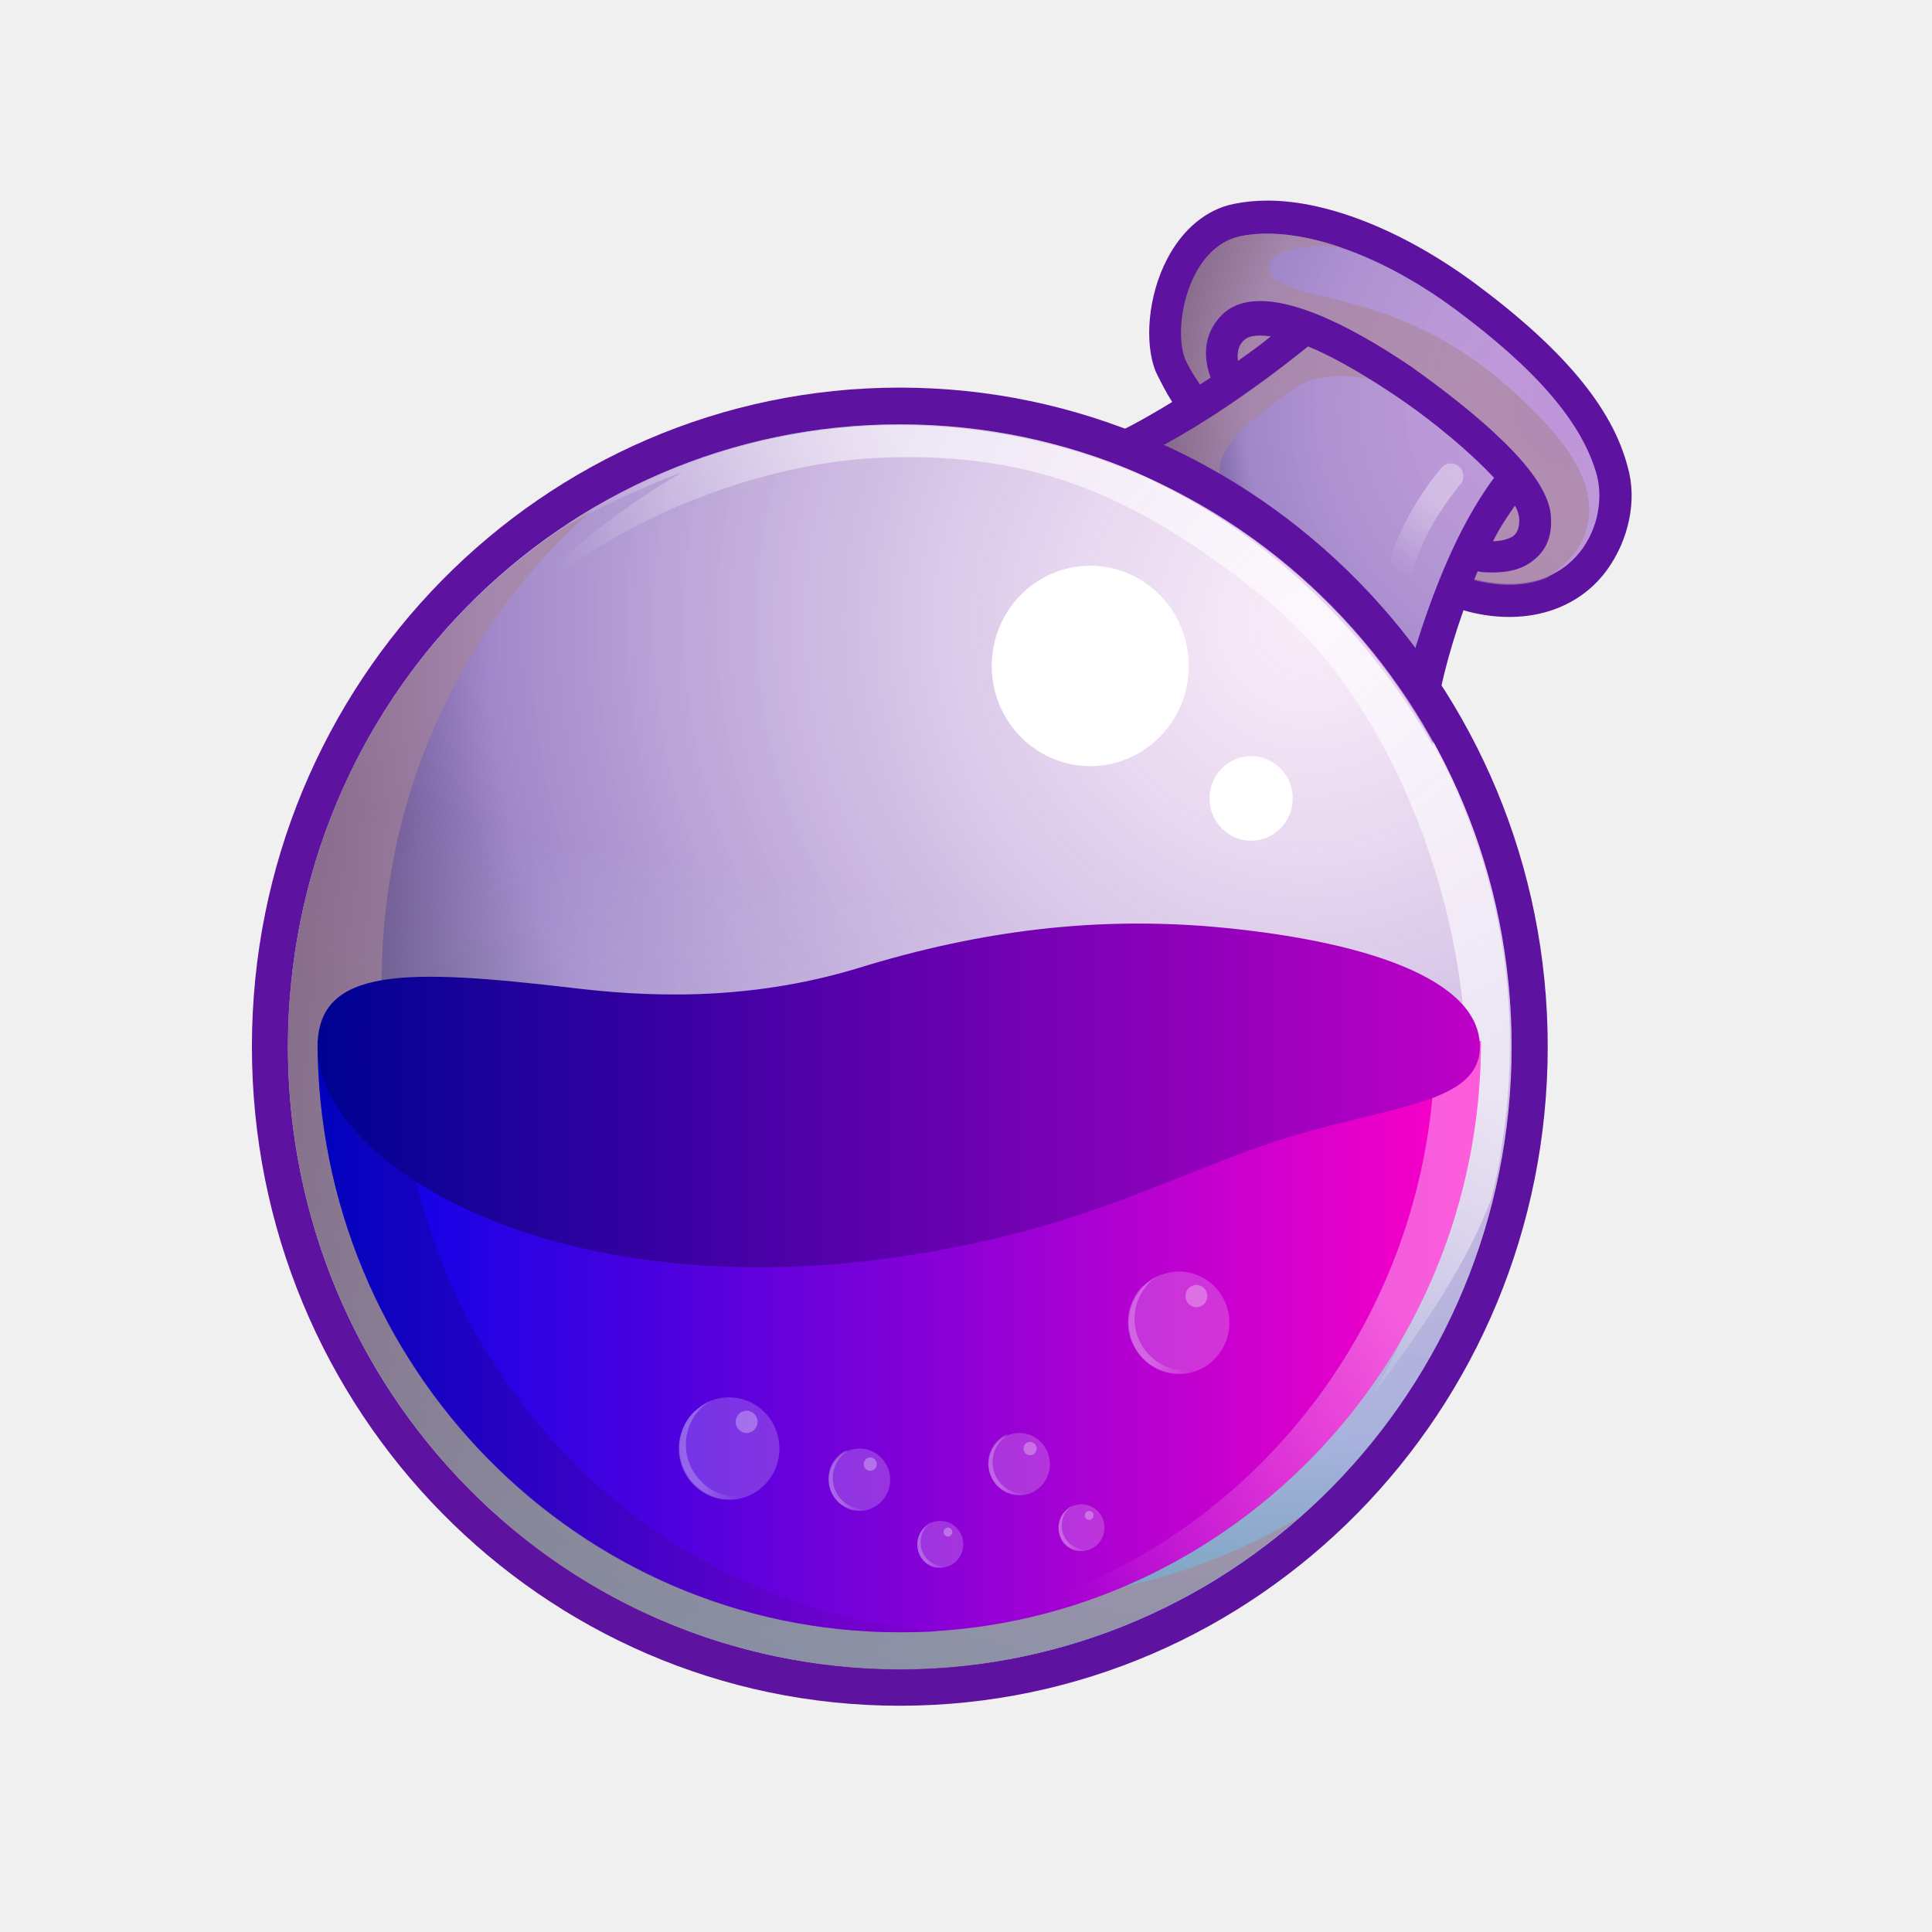
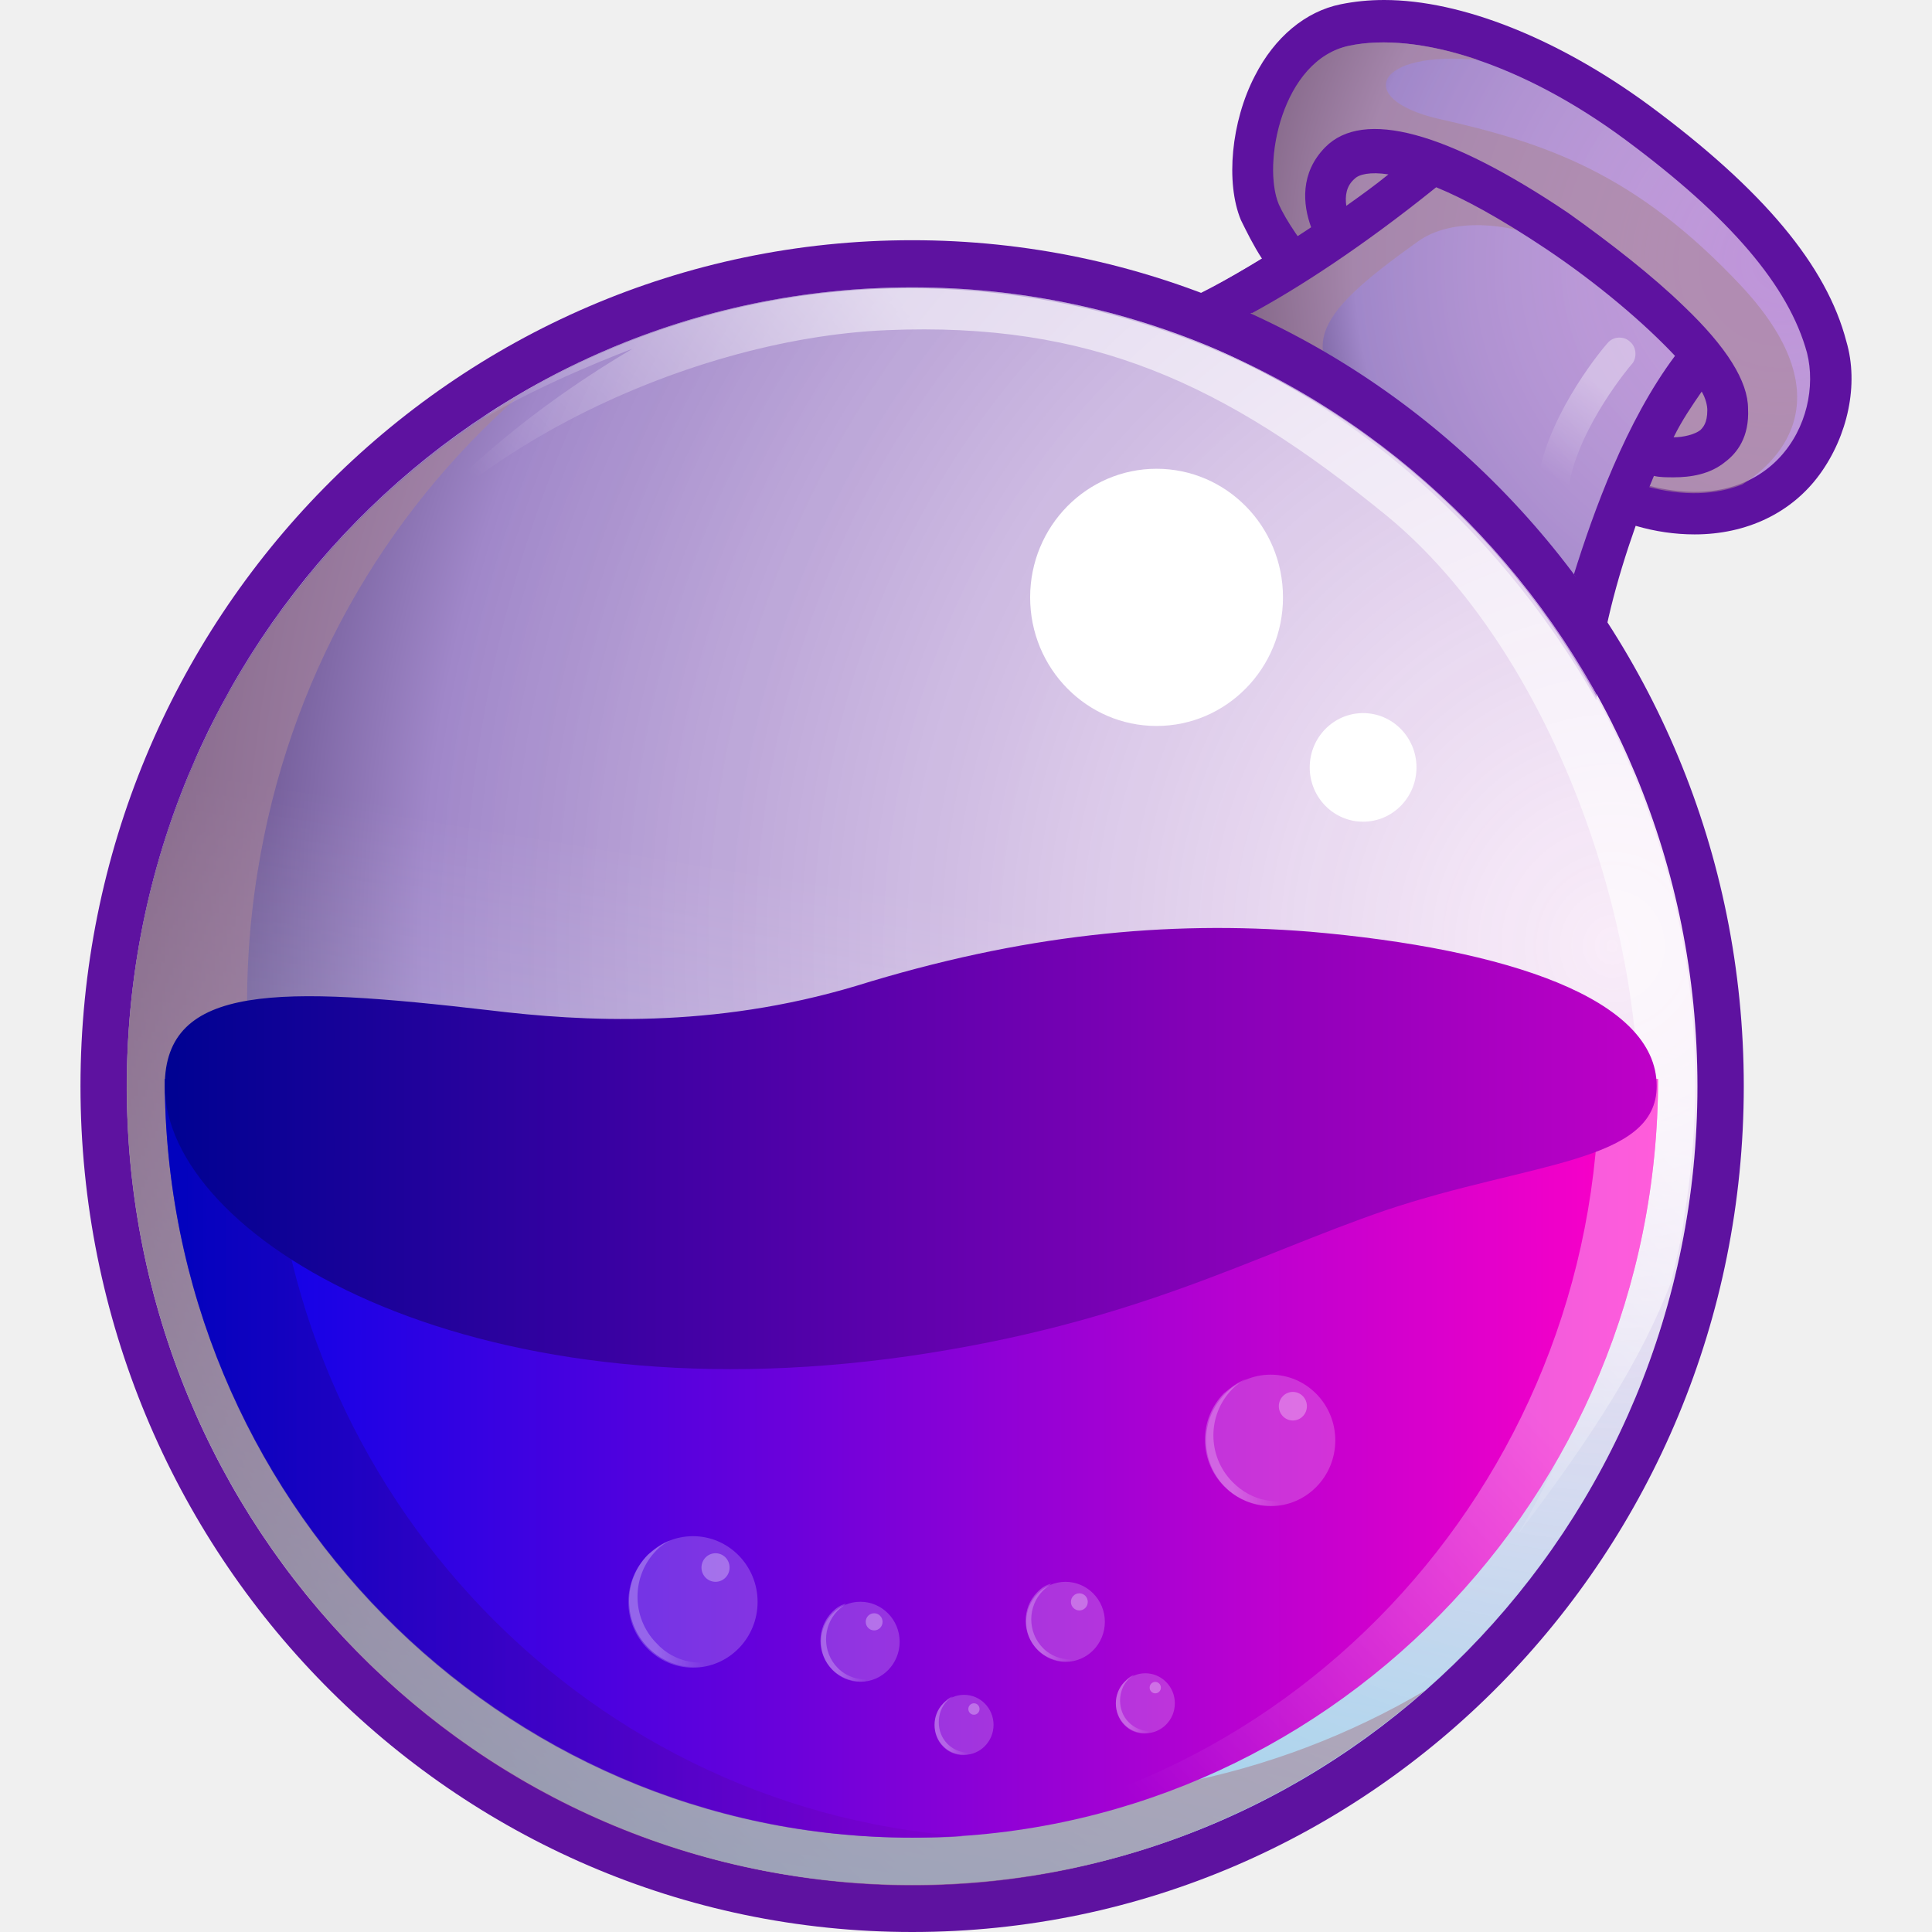
- <svg xmlns="http://www.w3.org/2000/svg" width="800" height="800" fill="none" viewBox="0 0 800 800">
-   <g clip-path="url(#clip0)">
-     <path fill="#5E12A0" d="M673.964 193.237C667.62 168.805 647.227 144.373 610.519 117.174C581.062 95.508 549.792 83.061 524.867 83.061C519.882 83.061 515.35 83.522 510.819 84.445C499.489 86.749 489.519 95.047 483.174 107.494C475.47 122.245 473.658 142.068 478.643 154.053C480.455 157.741 482.721 162.351 485.44 166.5C461.422 181.251 447.826 185.4 446.013 185.861C508.553 207.067 560.669 251.321 593.298 308.944L593.751 303.413C595.111 288.2 599.642 270.683 605.987 252.704C612.332 254.548 618.676 255.47 625.021 255.47C641.788 255.47 656.29 248.555 665.354 236.109C674.418 223.662 678.043 207.067 673.964 193.237Z" />
-     <path fill="url(#paint0_radial)" d="M608.706 239.342C649.945 250.867 666.713 218.598 661.275 196.932C655.383 175.265 636.35 153.138 602.814 128.245C569.279 103.352 535.29 93.21 513.537 97.82C491.784 102.43 485.44 136.081 490.878 148.989C493.144 154.06 498.129 161.436 504.927 169.733C496.316 175.726 488.159 180.336 481.361 184.485C523.054 203.385 559.309 232.888 586.5 269.767C589.672 257.321 594.204 246.257 598.282 236.576C601.455 237.037 605.08 237.959 608.706 239.342Z" />
-     <path fill="url(#paint1_radial)" d="M372.594 691.101C512.504 691.101 625.924 575.729 625.924 433.41C625.924 291.091 512.504 175.719 372.594 175.719C232.685 175.719 119.265 291.091 119.265 433.41C119.265 575.729 232.685 691.101 372.594 691.101Z" />
-     <path fill="#A98698" d="M640.427 175.721C605.985 138.842 576.982 129.161 542.087 121.325C514.896 114.871 522.146 99.197 555.229 102.424C539.367 96.892 524.412 95.509 513.536 97.814C491.783 102.424 485.439 136.076 490.877 148.984C493.143 154.055 498.128 161.43 504.925 169.728C492.69 178.026 482.266 184.019 473.656 188.629C477.735 190.472 482.72 192.777 488.611 196.004C504.019 204.302 520.787 218.132 520.787 218.132C495.409 196.004 500.847 185.863 535.742 160.969C546.618 153.133 566.558 154.055 585.139 163.735C603.719 173.416 625.472 197.848 625.472 197.848L604.626 238.415C605.985 238.876 607.345 239.337 608.704 239.798C621.847 243.486 632.27 242.564 640.427 239.337C649.944 233.344 674.869 213.061 640.427 175.721Z" opacity=".6" />
-     <path fill="#5E12A0" d="M541.631 143.45C550.695 147.138 562.478 153.592 576.979 163.273C594.2 174.797 609.155 187.705 618.672 197.847C602.811 219.052 592.388 248.094 586.043 268.377C589.215 272.987 592.841 277.597 596.013 282.207C599.185 270.682 604.624 253.626 611.875 236.569C613.687 237.03 615.953 237.03 618.219 237.03C623.657 237.03 630.002 236.108 634.987 231.96C638.612 229.194 642.691 224.123 642.238 214.903C642.238 206.144 635.44 195.081 621.391 181.712C611.421 172.031 597.826 161.429 584.23 151.748C545.257 125.472 518.066 118.096 505.83 130.543C497.672 138.84 498.579 148.982 501.298 156.358C486.796 166.039 474.56 172.953 466.403 177.563C471.841 179.407 476.826 181.712 482.264 184.017C496.766 176.18 517.613 162.812 541.631 143.45ZM627.283 209.371C628.642 211.676 629.095 213.981 629.095 215.364C629.095 219.513 627.736 220.896 626.83 221.818C625.017 223.201 621.391 224.123 618.219 224.123C620.938 218.591 624.11 213.981 627.283 209.371ZM515.347 140.684C516.706 139.301 520.332 138.379 526.223 139.301C521.691 142.989 517.159 146.216 512.628 149.443C512.174 146.216 512.627 142.989 515.347 140.684Z" />
-     <path fill="#5E12A0" d="M372.596 160.503C224.405 160.503 104.311 282.664 104.311 433.406C104.311 584.149 224.405 706.31 372.596 706.31C520.786 706.31 640.88 584.149 640.88 433.406C640.88 282.664 520.333 160.503 372.596 160.503ZM372.596 691.098C232.562 691.098 119.266 575.851 119.266 433.406C119.266 290.962 232.562 175.715 372.596 175.715C512.629 175.715 625.925 290.962 625.925 433.406C625.925 575.851 512.176 691.098 372.596 691.098Z" />
-     <path fill="url(#paint2_linear)" d="M372.594 691.101C512.504 691.101 625.924 575.729 625.924 433.41C625.924 291.091 512.504 175.719 372.594 175.719C232.685 175.719 119.265 291.091 119.265 433.41C119.265 575.729 232.685 691.101 372.594 691.101Z" opacity=".6" />
-     <path fill="#A98698" d="M370.783 659.75C232.562 637.161 138.754 504.858 161.413 364.258C171.383 302.025 202.199 249.011 245.705 210.75C182.259 248.089 135.128 313.088 122.439 392.378C100.233 532.978 194.042 665.281 331.809 687.87C408.851 700.777 483.173 676.345 538.008 628.403C489.517 656.984 430.603 669.43 370.783 659.75Z" opacity=".6" />
-     <path fill="url(#paint3_linear)" d="M412.93 179.411C349.031 168.808 286.945 183.56 236.189 216.29C235.282 217.212 234.376 218.133 234.376 218.133C253.863 206.148 282.413 195.545 282.413 195.545C208.998 238.878 186.339 288.203 186.339 288.203C214.889 231.963 298.728 192.318 364.439 189.552C430.151 186.786 473.203 206.609 525.772 249.481C578.342 292.813 610.064 381.322 606.892 451.392C604.173 521.462 567.918 578.163 567.918 578.163C592.844 545.433 607.799 521.462 617.315 497.03C619.128 489.654 620.941 482.278 621.847 474.441C644.506 334.302 551.151 201.999 412.93 179.411Z" opacity=".6" />
-     <path fill="url(#paint4_linear)" d="M613.235 431.104C613.235 566.173 505.377 675.887 372.595 675.887C239.812 675.887 131.501 566.173 131.501 431.104H613.235Z" />
-     <g opacity=".6">
-       <path fill="url(#paint5_linear)" d="M594.201 431.104C594.201 562.946 491.781 670.817 363.077 675.887C366.25 675.887 369.422 675.887 372.594 675.887C505.377 675.887 613.234 566.173 613.234 431.104H594.201Z" opacity=".6" />
-     </g>
-     <g opacity=".7">
-       <path fill="url(#paint6_linear)" d="M165.49 431.104H131.501C131.501 566.173 239.359 675.887 372.142 675.887C378.033 675.887 383.471 675.887 388.909 675.426C264.284 666.207 165.49 560.18 165.49 431.104Z" opacity=".7" />
-     </g>
-     <path fill="url(#paint7_linear)" d="M612.781 433.407C612.781 405.287 564.744 389.153 500.845 383.621C454.621 379.933 407.943 384.543 354.467 401.138C308.243 414.968 266.55 412.663 236.187 408.975C168.662 401.138 131.501 400.216 131.501 433.407C131.501 481.35 227.576 541.278 371.688 520.533C444.651 509.931 482.265 488.264 525.317 473.513C571.995 457.839 612.781 458.3 612.781 433.407Z" />
-     <path fill="#fff" d="M451.448 317.236C473.974 317.236 492.234 298.661 492.234 275.747C492.234 252.833 473.974 234.258 451.448 234.258C428.922 234.258 410.661 252.833 410.661 275.747C410.661 298.661 428.922 317.236 451.448 317.236Z" />
-     <path fill="#fff" d="M518.067 348.13C527.578 348.13 535.288 340.287 535.288 330.612C535.288 320.938 527.578 313.095 518.067 313.095C508.556 313.095 500.846 320.938 500.846 330.612C500.846 340.287 508.556 348.13 518.067 348.13Z" />
-     <g opacity=".6">
-       <path fill="url(#paint8_linear)" d="M579.703 242.563C579.25 242.563 578.796 242.563 578.796 242.563C576.077 242.102 574.265 239.336 574.718 236.109C578.796 214.904 596.017 194.62 596.924 193.698C598.736 191.393 602.362 191.393 604.175 193.237C606.441 195.081 606.44 198.769 604.628 200.613C604.175 201.074 588.313 219.975 584.688 238.414C584.235 241.18 581.969 242.563 579.703 242.563Z" opacity=".6" />
-     </g>
-     <path fill="#fff" d="M355.905 625.64C362.913 625.64 368.594 619.861 368.594 612.732C368.594 605.604 362.913 599.825 355.905 599.825C348.897 599.825 343.216 605.604 343.216 612.732C343.216 619.861 348.897 625.64 355.905 625.64Z" opacity=".2" />
-     <g opacity=".4">
-       <path fill="url(#paint9_linear)" d="M348.577 621.135C343.592 616.065 343.592 607.767 348.577 602.696C349.484 601.774 350.39 601.313 351.296 600.391C349.484 600.852 348.124 601.774 346.765 603.157C341.78 608.228 341.78 616.526 346.765 621.596C350.843 625.745 357.188 626.667 362.173 623.901C357.641 625.745 352.203 624.823 348.577 621.135Z" opacity=".6" />
-     </g>
-     <path fill="#fff" d="M360.361 609.042C361.863 609.042 363.08 607.804 363.08 606.276C363.08 604.749 361.863 603.51 360.361 603.51C358.859 603.51 357.642 604.749 357.642 606.276C357.642 607.804 358.859 609.042 360.361 609.042Z" opacity=".3" />
-     <path fill="#fff" d="M422.07 619.19C429.078 619.19 434.759 613.411 434.759 606.282C434.759 599.153 429.078 593.375 422.07 593.375C415.062 593.375 409.381 599.153 409.381 606.282C409.381 613.411 415.062 619.19 422.07 619.19Z" opacity=".2" />
-     <g opacity=".4">
-       <path fill="url(#paint10_linear)" d="M414.742 614.685C409.757 609.614 409.757 601.317 414.742 596.246C415.648 595.324 416.555 594.863 417.461 593.941C415.648 594.402 414.289 595.324 412.929 596.707C407.944 601.778 407.944 610.075 412.929 615.146C417.008 619.295 423.352 620.217 428.337 617.451C423.806 619.295 418.367 618.373 414.742 614.685Z" opacity=".6" />
-     </g>
-     <path fill="#fff" d="M426.526 602.592C428.027 602.592 429.245 601.354 429.245 599.826C429.245 598.298 428.027 597.06 426.526 597.06C425.024 597.06 423.806 598.298 423.806 599.826C423.806 601.354 425.024 602.592 426.526 602.592Z" opacity=".3" />
-     <path fill="#fff" d="M389.361 649.153C394.617 649.153 398.878 644.819 398.878 639.472C398.878 634.126 394.617 629.792 389.361 629.792C384.105 629.792 379.845 634.126 379.845 639.472C379.845 644.819 384.105 649.153 389.361 649.153Z" opacity=".2" />
-     <g opacity=".4">
-       <path fill="url(#paint11_linear)" d="M383.923 645.57C380.298 641.882 380.298 635.429 383.923 631.741C384.376 631.28 385.283 630.819 385.736 630.358C384.376 630.819 383.47 631.741 382.564 632.663C378.938 636.351 378.938 642.805 382.564 646.492C385.736 649.719 390.268 650.18 394.346 647.875C390.721 649.258 386.642 648.336 383.923 645.57Z" opacity=".6" />
-     </g>
-     <path fill="#fff" d="M392.532 636.243C393.534 636.243 394.345 635.418 394.345 634.4C394.345 633.381 393.534 632.556 392.532 632.556C391.531 632.556 390.72 633.381 390.72 634.4C390.72 635.418 391.531 636.243 392.532 636.243Z" opacity=".3" />
-     <path fill="#fff" d="M447.825 642.238C453.081 642.238 457.342 637.904 457.342 632.558C457.342 627.211 453.081 622.877 447.825 622.877C442.569 622.877 438.308 627.211 438.308 632.558C438.308 637.904 442.569 642.238 447.825 642.238Z" opacity=".2" />
-     <g opacity=".4">
-       <path fill="url(#paint12_linear)" d="M442.387 638.656C438.761 634.968 438.761 628.514 442.387 624.826C442.84 624.365 443.746 623.904 444.199 623.443C442.84 623.904 441.934 624.826 441.027 625.748C437.402 629.436 437.402 635.89 441.027 639.578C444.199 642.805 448.731 643.266 452.81 640.961C449.184 642.344 445.106 641.422 442.387 638.656Z" opacity=".6" />
-     </g>
-     <path fill="#fff" d="M450.996 629.338C451.997 629.338 452.809 628.512 452.809 627.494C452.809 626.475 451.997 625.65 450.996 625.65C449.995 625.65 449.183 626.475 449.183 627.494C449.183 628.512 449.995 629.338 450.996 629.338Z" opacity=".3" />
-     <path fill="#fff" d="M301.896 621.034C313.41 621.034 322.743 611.54 322.743 599.829C322.743 588.118 313.41 578.624 301.896 578.624C290.383 578.624 281.05 588.118 281.05 599.829C281.05 611.54 290.383 621.034 301.896 621.034Z" opacity=".2" />
-     <g opacity=".4">
-       <path fill="url(#paint13_linear)" d="M290.128 613.192C281.971 604.895 281.971 591.526 290.128 583.228C291.488 581.845 292.847 580.923 294.66 580.001C291.941 580.923 289.675 582.767 287.409 584.611C279.252 592.909 279.252 606.278 287.409 614.575C294.207 621.49 304.63 622.873 312.787 617.802C305.083 621.029 296.019 619.646 290.128 613.192Z" opacity=".6" />
-     </g>
-     <path fill="#fff" d="M309.15 593.372C311.653 593.372 313.682 591.308 313.682 588.762C313.682 586.216 311.653 584.152 309.15 584.152C306.647 584.152 304.618 586.216 304.618 588.762C304.618 591.308 306.647 593.372 309.15 593.372Z" opacity=".3" />
-     <path fill="#fff" d="M488.23 568.936C499.743 568.936 509.076 559.442 509.076 547.731C509.076 536.019 499.743 526.525 488.23 526.525C476.717 526.525 467.383 536.019 467.383 547.731C467.383 559.442 476.717 568.936 488.23 568.936Z" opacity=".2" />
-     <g opacity=".4">
-       <path fill="url(#paint14_linear)" d="M475.92 561.103C467.763 552.805 467.763 539.436 475.92 531.139C477.28 529.756 478.639 528.834 480.452 527.912C477.733 528.834 475.467 530.678 473.201 532.521C465.044 540.819 465.044 554.188 473.201 562.486C479.999 569.4 490.422 570.783 498.579 565.713C490.875 568.939 482.265 567.556 475.92 561.103Z" opacity=".6" />
-     </g>
-     <path fill="#fff" d="M495.407 541.282C497.91 541.282 499.939 539.218 499.939 536.672C499.939 534.126 497.91 532.062 495.407 532.062C492.904 532.062 490.875 534.126 490.875 536.672C490.875 539.218 492.904 541.282 495.407 541.282Z" opacity=".3" />
+ <svg xmlns="http://www.w3.org/2000/svg" width="200" height="200" viewBox="0 0 200 200" fill="none">
+   <path d="M191.136 35.352C189.1 27.512 182.556 19.673 170.777 10.946C161.323 3.994 151.289 0 143.291 0C141.691 0 140.237 0.148 138.783 0.444C135.147 1.183 131.947 3.846 129.912 7.84C127.44 12.573 126.858 18.933 128.458 22.779C129.039 23.962 129.766 25.442 130.639 26.773C122.931 31.506 118.568 32.837 117.986 32.985C138.056 39.789 154.78 53.989 165.25 72.479L165.396 70.704C165.832 65.823 167.286 60.202 169.323 54.433C171.358 55.025 173.394 55.321 175.43 55.321C180.811 55.321 185.464 53.102 188.373 49.108C191.282 45.114 192.444 39.789 191.136 35.352Z" fill="#5E12A0" />
+   <path d="M170.197 50.148C183.43 53.845 188.811 43.491 187.065 36.539C185.175 29.587 179.067 22.487 168.305 14.5C157.544 6.512 146.638 3.258 139.657 4.737C132.677 6.216 130.641 17.014 132.385 21.156C133.113 22.783 134.712 25.15 136.894 27.812C134.131 29.735 131.513 31.214 129.332 32.545C142.711 38.61 154.345 48.077 163.07 59.91C164.088 55.916 165.543 52.366 166.852 49.26C167.869 49.408 169.033 49.704 170.197 50.148Z" fill="url(#paint0_radial_914_48)" />
+   <path d="M94.424 195.112C139.32 195.112 175.717 158.092 175.717 112.427C175.717 66.761 139.32 29.742 94.424 29.742C49.527 29.742 13.131 66.761 13.131 112.427C13.131 158.092 49.527 195.112 94.424 195.112Z" fill="url(#paint1_radial_914_48)" />
+   <path opacity="0.6" d="M180.377 29.731C169.324 17.898 160.017 14.791 148.819 12.277C140.094 10.206 142.42 5.177 153.037 6.212C147.947 4.437 143.148 3.993 139.657 4.733C132.677 6.212 130.641 17.01 132.386 21.152C133.113 22.779 134.713 25.145 136.895 27.808C132.968 30.47 129.623 32.393 126.859 33.872C128.169 34.464 129.768 35.204 131.658 36.239C136.603 38.901 141.984 43.339 141.984 43.339C133.84 36.239 135.585 32.985 146.783 24.997C150.274 22.483 156.672 22.779 162.635 25.885C168.597 28.991 175.577 36.831 175.577 36.831L168.888 49.847C169.324 49.995 169.76 50.143 170.197 50.291C174.414 51.474 177.758 51.178 180.377 50.143C183.431 48.22 191.429 41.712 180.377 29.731Z" fill="#A98698" />
+   <path d="M148.673 19.385C151.582 20.569 155.363 22.639 160.017 25.746C165.543 29.444 170.342 33.585 173.396 36.839C168.306 43.643 164.961 52.962 162.926 59.47C163.944 60.95 165.107 62.429 166.125 63.908C167.143 60.21 168.887 54.737 171.214 49.264C171.796 49.412 172.524 49.412 173.25 49.412C174.995 49.412 177.031 49.116 178.631 47.785C179.794 46.898 181.104 45.27 180.958 42.312C180.958 39.502 178.777 35.952 174.268 31.662C171.069 28.556 166.707 25.154 162.344 22.048C149.837 13.617 141.111 11.25 137.185 15.243C134.567 17.906 134.858 21.16 135.73 23.527C131.077 26.633 127.15 28.852 124.533 30.331C126.278 30.923 127.878 31.662 129.623 32.402C134.276 29.887 140.966 25.598 148.673 19.385ZM176.159 40.537C176.595 41.277 176.741 42.016 176.741 42.46C176.741 43.791 176.305 44.235 176.013 44.531C175.432 44.975 174.268 45.27 173.25 45.27C174.123 43.495 175.141 42.016 176.159 40.537ZM140.239 18.498C140.675 18.054 141.839 17.758 143.729 18.054C142.275 19.237 140.821 20.273 139.367 21.308C139.221 20.273 139.367 19.237 140.239 18.498Z" fill="#5E12A0" />
+   <path d="M94.424 24.867C46.87 24.867 8.332 64.065 8.332 112.434C8.332 160.801 46.87 200 94.424 200C141.978 200 180.516 160.801 180.516 112.434C180.516 64.065 141.833 24.867 94.424 24.867ZM94.424 195.118C49.487 195.118 13.131 158.14 13.131 112.434C13.131 66.727 49.487 29.748 94.424 29.748C139.36 29.748 175.718 66.727 175.718 112.434C175.718 158.14 139.216 195.118 94.424 195.118Z" fill="#5E12A0" />
+   <path opacity="0.6" d="M94.424 195.112C139.32 195.112 175.717 158.092 175.717 112.427C175.717 66.761 139.32 29.742 94.424 29.742C49.527 29.742 13.131 66.761 13.131 112.427C13.131 158.092 49.527 195.112 94.424 195.112Z" fill="url(#paint2_linear_914_48)" />
+   <path opacity="0.6" d="M93.851 185.062C49.496 177.814 19.393 135.362 26.664 90.248C29.863 70.279 39.752 53.269 53.713 40.992C33.354 52.973 18.229 73.829 14.158 99.271C7.032 144.385 37.135 186.837 81.344 194.085C106.066 198.227 129.916 190.387 147.513 175.004C131.952 184.175 113.047 188.169 93.851 185.062Z" fill="#A98698" />
+   <path opacity="0.6" d="M107.365 30.924C86.86 27.522 66.937 32.255 50.649 42.757C50.358 43.053 50.067 43.349 50.067 43.349C56.321 39.503 65.483 36.101 65.483 36.101C41.924 50.005 34.652 65.832 34.652 65.832C43.814 47.786 70.718 35.065 91.805 34.178C112.891 33.29 126.706 39.651 143.576 53.407C160.445 67.311 170.625 95.71 169.607 118.194C168.735 140.678 157.101 158.871 157.101 158.871C165.099 148.368 169.898 140.678 172.952 132.837C173.534 130.471 174.116 128.105 174.406 125.59C181.678 80.623 151.72 38.172 107.365 30.924Z" fill="url(#paint3_linear_914_48)" />
+   <path d="M171.644 111.689C171.644 155.028 137.032 190.233 94.423 190.233C51.813 190.233 17.057 155.028 17.057 111.689H171.644Z" fill="url(#paint4_linear_914_48)" />
+   <g opacity="0.6">
+     <path opacity="0.6" d="M165.534 111.689C165.534 153.993 132.668 188.605 91.367 190.233C92.385 190.233 93.403 190.233 94.421 190.233C137.031 190.233 171.643 155.028 171.643 111.689H165.534Z" fill="url(#paint5_linear_914_48)" />
  </g>
+   <g opacity="0.7">
+     <path opacity="0.7" d="M27.964 111.689H17.057C17.057 155.028 51.668 190.233 94.278 190.233C96.168 190.233 97.913 190.233 99.659 190.084C59.666 187.126 27.964 153.106 27.964 111.689Z" fill="url(#paint6_linear_914_48)" />
+   </g>
+   <path d="M171.499 112.422C171.499 103.399 156.084 98.221 135.578 96.447C120.745 95.263 105.767 96.742 88.606 102.067C73.773 106.505 60.394 105.765 50.65 104.581C28.982 102.067 17.057 101.771 17.057 112.422C17.057 127.805 47.887 147.034 94.132 140.377C117.546 136.976 129.616 130.024 143.432 125.29C158.411 120.261 171.499 120.409 171.499 112.422Z" fill="url(#paint7_linear_914_48)" />
+   <path d="M119.727 75.152C126.956 75.152 132.815 69.192 132.815 61.84C132.815 54.487 126.956 48.527 119.727 48.527C112.499 48.527 106.639 54.487 106.639 61.84C106.639 69.192 112.499 75.152 119.727 75.152Z" fill="white" />
+   <path d="M141.108 85.062C144.16 85.062 146.634 82.545 146.634 79.441C146.634 76.337 144.16 73.82 141.108 73.82C138.056 73.82 135.582 76.337 135.582 79.441C135.582 82.545 138.056 85.062 141.108 85.062Z" fill="white" />
+   <g opacity="0.6">
+     <path opacity="0.6" d="M160.884 51.203C160.738 51.203 160.593 51.203 160.593 51.203C159.72 51.055 159.139 50.168 159.284 49.132C160.593 42.328 166.119 35.82 166.41 35.524C166.991 34.784 168.155 34.784 168.737 35.376C169.464 35.968 169.464 37.151 168.882 37.743C168.737 37.891 163.647 43.955 162.484 49.872C162.338 50.759 161.611 51.203 160.884 51.203Z" fill="url(#paint8_linear_914_48)" />
+   </g>
+   <path opacity="0.2" d="M89.06 174.098C91.309 174.098 93.132 172.244 93.132 169.956C93.132 167.669 91.309 165.814 89.06 165.814C86.811 165.814 84.988 167.669 84.988 169.956C84.988 172.244 86.811 174.098 89.06 174.098Z" fill="white" />
+   <g opacity="0.4">
+     <path opacity="0.6" d="M86.713 172.657C85.113 171.03 85.113 168.368 86.713 166.74C87.004 166.444 87.295 166.296 87.586 166C87.004 166.149 86.568 166.444 86.131 166.888C84.532 168.515 84.532 171.178 86.131 172.805C87.44 174.136 89.476 174.432 91.076 173.545C89.621 174.136 87.876 173.841 86.713 172.657Z" fill="url(#paint9_linear_914_48)" />
+   </g>
+   <path opacity="0.3" d="M90.492 168.779C90.974 168.779 91.364 168.382 91.364 167.892C91.364 167.401 90.974 167.004 90.492 167.004C90.01 167.004 89.619 167.401 89.619 167.892C89.619 168.382 90.01 168.779 90.492 168.779Z" fill="white" />
+   <path opacity="0.2" d="M110.302 172.035C112.551 172.035 114.374 170.18 114.374 167.892C114.374 165.604 112.551 163.75 110.302 163.75C108.053 163.75 106.23 165.604 106.23 167.892C106.23 170.18 108.053 172.035 110.302 172.035Z" fill="white" />
+   <g opacity="0.4">
+     <path opacity="0.6" d="M107.955 170.593C106.355 168.965 106.355 166.302 107.955 164.675C108.245 164.379 108.537 164.231 108.827 163.936C108.245 164.083 107.809 164.379 107.373 164.823C105.774 166.45 105.774 169.113 107.373 170.74C108.683 172.072 110.718 172.367 112.318 171.479C110.864 172.072 109.119 171.776 107.955 170.593Z" fill="url(#paint10_linear_914_48)" />
+   </g>
+   <path opacity="0.3" d="M111.734 166.714C112.216 166.714 112.606 166.317 112.606 165.826C112.606 165.337 112.216 164.939 111.734 164.939C111.252 164.939 110.861 165.337 110.861 165.826C110.861 166.317 111.252 166.714 111.734 166.714Z" fill="white" />
+   <path opacity="0.2" d="M99.798 181.662C101.485 181.662 102.852 180.271 102.852 178.556C102.852 176.84 101.485 175.449 99.798 175.449C98.111 175.449 96.744 176.84 96.744 178.556C96.744 180.271 98.111 181.662 99.798 181.662Z" fill="white" />
+   <g opacity="0.4">
+     <path opacity="0.6" d="M98.053 180.497C96.89 179.313 96.89 177.243 98.053 176.059C98.198 175.911 98.489 175.764 98.635 175.615C98.198 175.764 97.907 176.059 97.617 176.355C96.453 177.538 96.453 179.61 97.617 180.793C98.635 181.829 100.089 181.976 101.398 181.237C100.234 181.681 98.925 181.385 98.053 180.497Z" fill="url(#paint11_linear_914_48)" />
+   </g>
+   <path opacity="0.3" d="M100.822 177.508C101.143 177.508 101.403 177.243 101.403 176.917C101.403 176.59 101.143 176.324 100.822 176.324C100.501 176.324 100.24 176.59 100.24 176.917C100.24 177.243 100.501 177.508 100.822 177.508Z" fill="white" />
+   <path opacity="0.2" d="M118.565 179.429C120.252 179.429 121.619 178.039 121.619 176.323C121.619 174.607 120.252 173.217 118.565 173.217C116.879 173.217 115.512 174.607 115.512 176.323C115.512 178.039 116.879 179.429 118.565 179.429Z" fill="white" />
+   <g opacity="0.4">
+     <path opacity="0.6" d="M116.821 178.265C115.658 177.081 115.658 175.01 116.821 173.827C116.966 173.679 117.257 173.531 117.403 173.383C116.966 173.531 116.675 173.827 116.385 174.123C115.221 175.306 115.221 177.377 116.385 178.561C117.403 179.596 118.857 179.744 120.166 179.005C119.003 179.449 117.693 179.152 116.821 178.265Z" fill="url(#paint12_linear_914_48)" />
+   </g>
+   <path opacity="0.3" d="M119.592 175.293C119.914 175.293 120.174 175.028 120.174 174.701C120.174 174.374 119.914 174.109 119.592 174.109C119.271 174.109 119.01 174.374 119.01 174.701C119.01 175.028 119.271 175.293 119.592 175.293Z" fill="white" />
+   <path opacity="0.2" d="M71.737 172.634C75.431 172.634 78.426 169.587 78.426 165.83C78.426 162.072 75.431 159.025 71.737 159.025C68.042 159.025 65.047 162.072 65.047 165.83C65.047 169.587 68.042 172.634 71.737 172.634Z" fill="white" />
+   <g opacity="0.4">
+     <path opacity="0.6" d="M67.957 170.104C65.339 167.441 65.339 163.151 67.957 160.489C68.393 160.045 68.829 159.749 69.411 159.453C68.539 159.749 67.811 160.341 67.084 160.933C64.467 163.595 64.467 167.885 67.084 170.547C69.266 172.766 72.611 173.21 75.228 171.582C72.756 172.618 69.847 172.174 67.957 170.104Z" fill="url(#paint13_linear_914_48)" />
+   </g>
+   <path opacity="0.3" d="M74.072 163.749C74.875 163.749 75.526 163.087 75.526 162.27C75.526 161.453 74.875 160.791 74.072 160.791C73.268 160.791 72.617 161.453 72.617 162.27C72.617 163.087 73.268 163.749 74.072 163.749Z" fill="white" />
+   <path opacity="0.2" d="M131.539 155.913C135.234 155.913 138.229 152.867 138.229 149.109C138.229 145.351 135.234 142.305 131.539 142.305C127.845 142.305 124.85 145.351 124.85 149.109C124.85 152.867 127.845 155.913 131.539 155.913Z" fill="white" />
+   <g opacity="0.4">
+     <path opacity="0.6" d="M127.574 153.4C124.956 150.738 124.956 146.449 127.574 143.786C128.01 143.342 128.447 143.046 129.029 142.75C128.155 143.046 127.429 143.638 126.702 144.23C124.084 146.892 124.084 151.182 126.702 153.844C128.883 156.063 132.228 156.507 134.846 154.879C132.373 155.915 129.609 155.472 127.574 153.4Z" fill="url(#paint14_linear_914_48)" />
+   </g>
+   <path opacity="0.3" d="M133.837 147.049C134.641 147.049 135.291 146.386 135.291 145.569C135.291 144.752 134.641 144.09 133.837 144.09C133.034 144.09 132.383 144.752 132.383 145.569C132.383 146.386 133.034 147.049 133.837 147.049Z" fill="white" />
  <defs>
-     <radialGradient id="paint0_radial" cx="0" cy="0" r="1" gradientTransform="translate(653.009 167.889) scale(202.547 206.035)" gradientUnits="userSpaceOnUse">
-       <stop stop-color="#FFEAFF" stop-opacity=".6" />
-       <stop offset=".681" stop-color="#A087C9" />
+     <radialGradient id="paint0_radial_914_48" cx="0" cy="0" r="1" gradientUnits="userSpaceOnUse" gradientTransform="translate(184.413 27.2204) scale(64.9971 66.1101)">
+       <stop stop-color="#FFEAFF" stop-opacity="0.6" />
+       <stop offset="0.681" stop-color="#A087C9" />
      <stop offset="1" stop-color="#10002F" />
    </radialGradient>
-     <radialGradient id="paint1_radial" cx="0" cy="0" r="1" gradientTransform="translate(540.32 255.753) scale(495.56 504.093)" gradientUnits="userSpaceOnUse">
-       <stop stop-color="#FFEAFF" stop-opacity=".6" />
-       <stop offset=".681" stop-color="#A087C9" />
+     <radialGradient id="paint1_radial_914_48" cx="0" cy="0" r="1" gradientUnits="userSpaceOnUse" gradientTransform="translate(167.394 97.7429) scale(182.033 196.916)">
+       <stop stop-color="#FFEAFF" stop-opacity="0.6" />
+       <stop offset="0.681" stop-color="#A087C9" />
      <stop offset="1" stop-color="#10002F" />
    </radialGradient>
-     <linearGradient id="paint2_linear" x1="331.959" x2="415.726" y1="687.445" y2="179.399" gradientUnits="userSpaceOnUse">
+     <linearGradient id="paint2_linear_914_48" x1="81.384" y1="193.94" x2="108.26" y2="30.922" gradientUnits="userSpaceOnUse">
      <stop stop-color="#81FFFF" />
-       <stop offset=".62" stop-color="#fff" stop-opacity="0" />
+       <stop offset="0.62" stop-color="white" stop-opacity="0" />
    </linearGradient>
-     <linearGradient id="paint3_linear" x1="551.129" x2="338.385" y1="258.408" y2="450.302" gradientUnits="userSpaceOnUse">
-       <stop offset=".289" stop-color="#fff" />
-       <stop offset=".78" stop-color="#fff" stop-opacity="0" />
+     <linearGradient id="paint3_linear_914_48" x1="151.713" y1="56.271" x2="83.45" y2="117.851" gradientUnits="userSpaceOnUse">
+       <stop offset="0.289" stop-color="white" />
+       <stop offset="0.78" stop-color="white" stop-opacity="0" />
    </linearGradient>
-     <linearGradient id="paint4_linear" x1="131.705" x2="613.118" y1="553.353" y2="553.353" gradientUnits="userSpaceOnUse">
+     <linearGradient id="paint4_linear_914_48" x1="17.122" y1="150.914" x2="171.607" y2="150.914" gradientUnits="userSpaceOnUse">
      <stop stop-color="#0002E9" />
-       <stop offset=".995" stop-color="#FF00C7" />
+       <stop offset="0.995" stop-color="#FF00C7" />
    </linearGradient>
-     <linearGradient id="paint5_linear" x1="635.906" x2="369.659" y1="452.584" y2="699.942" gradientUnits="userSpaceOnUse">
-       <stop offset=".289" stop-color="#fff" />
-       <stop offset=".78" stop-color="#fff" stop-opacity="0" />
+     <linearGradient id="paint5_linear_914_48" x1="178.918" y1="118.581" x2="93.487" y2="197.959" gradientUnits="userSpaceOnUse">
+       <stop offset="0.289" stop-color="white" />
+       <stop offset="0.78" stop-color="white" stop-opacity="0" />
    </linearGradient>
-     <linearGradient id="paint6_linear" x1="131.705" x2="389.259" y1="553.352" y2="553.352" gradientUnits="userSpaceOnUse">
+     <linearGradient id="paint6_linear_914_48" x1="17.122" y1="150.914" x2="99.77" y2="150.914" gradientUnits="userSpaceOnUse">
      <stop stop-color="#000292" />
-       <stop offset=".995" stop-color="#7D00C7" />
+       <stop offset="0.995" stop-color="#7D00C7" />
    </linearGradient>
-     <linearGradient id="paint7_linear" x1="132.029" x2="612.795" y1="453.743" y2="453.743" gradientUnits="userSpaceOnUse">
+     <linearGradient id="paint7_linear_914_48" x1="17.226" y1="118.947" x2="171.503" y2="118.947" gradientUnits="userSpaceOnUse">
      <stop stop-color="#000292" />
-       <stop offset=".995" stop-color="#BE00C7" />
+       <stop offset="0.995" stop-color="#BE00C7" />
    </linearGradient>
-     <linearGradient id="paint8_linear" x1="604.91" x2="569.494" y1="191.453" y2="248.03" gradientUnits="userSpaceOnUse">
-       <stop offset=".289" stop-color="#fff" />
-       <stop offset=".78" stop-color="#fff" stop-opacity="0" />
+     <linearGradient id="paint8_linear_914_48" x1="168.973" y1="34.804" x2="157.609" y2="52.958" gradientUnits="userSpaceOnUse">
+       <stop offset="0.289" stop-color="white" />
+       <stop offset="0.78" stop-color="white" stop-opacity="0" />
    </linearGradient>
-     <linearGradient id="paint9_linear" x1="343.013" x2="362.187" y1="613.233" y2="613.233" gradientUnits="userSpaceOnUse">
-       <stop offset=".289" stop-color="#fff" />
-       <stop offset=".78" stop-color="#fff" stop-opacity="0" />
+     <linearGradient id="paint9_linear_914_48" x1="84.927" y1="170.121" x2="91.08" y2="170.121" gradientUnits="userSpaceOnUse">
+       <stop offset="0.289" stop-color="white" />
+       <stop offset="0.78" stop-color="white" stop-opacity="0" />
    </linearGradient>
-     <linearGradient id="paint10_linear" x1="409.132" x2="428.305" y1="606.695" y2="606.695" gradientUnits="userSpaceOnUse">
-       <stop offset=".289" stop-color="#fff" />
-       <stop offset=".78" stop-color="#fff" stop-opacity="0" />
+     <linearGradient id="paint10_linear_914_48" x1="106.155" y1="168.028" x2="112.307" y2="168.028" gradientUnits="userSpaceOnUse">
+       <stop offset="0.289" stop-color="white" />
+       <stop offset="0.78" stop-color="white" stop-opacity="0" />
    </linearGradient>
-     <linearGradient id="paint11_linear" x1="379.785" x2="394.18" y1="639.688" y2="639.688" gradientUnits="userSpaceOnUse">
-       <stop offset=".289" stop-color="#fff" />
-       <stop offset=".78" stop-color="#fff" stop-opacity="0" />
+     <linearGradient id="paint11_linear_914_48" x1="96.662" y1="178.604" x2="101.282" y2="178.604" gradientUnits="userSpaceOnUse">
+       <stop offset="0.289" stop-color="white" />
+       <stop offset="0.78" stop-color="white" stop-opacity="0" />
    </linearGradient>
-     <linearGradient id="paint12_linear" x1="438.053" x2="452.447" y1="632.755" y2="632.755" gradientUnits="userSpaceOnUse">
-       <stop offset=".289" stop-color="#fff" />
-       <stop offset=".78" stop-color="#fff" stop-opacity="0" />
+     <linearGradient id="paint12_linear_914_48" x1="115.43" y1="176.371" x2="120.049" y2="176.371" gradientUnits="userSpaceOnUse">
+       <stop offset="0.289" stop-color="white" />
+       <stop offset="0.78" stop-color="white" stop-opacity="0" />
    </linearGradient>
-     <linearGradient id="paint13_linear" x1="281.083" x2="312.395" y1="600.365" y2="600.365" gradientUnits="userSpaceOnUse">
-       <stop offset=".289" stop-color="#fff" />
-       <stop offset=".78" stop-color="#fff" stop-opacity="0" />
+     <linearGradient id="paint13_linear_914_48" x1="65.054" y1="165.988" x2="75.102" y2="165.988" gradientUnits="userSpaceOnUse">
+       <stop offset="0.289" stop-color="white" />
+       <stop offset="0.78" stop-color="white" stop-opacity="0" />
    </linearGradient>
-     <linearGradient id="paint14_linear" x1="467.049" x2="498.361" y1="548.259" y2="548.259" gradientUnits="userSpaceOnUse">
-       <stop offset=".289" stop-color="#fff" />
-       <stop offset=".78" stop-color="#fff" stop-opacity="0" />
+     <linearGradient id="paint14_linear_914_48" x1="124.728" y1="149.279" x2="134.775" y2="149.279" gradientUnits="userSpaceOnUse">
+       <stop offset="0.289" stop-color="white" />
+       <stop offset="0.78" stop-color="white" stop-opacity="0" />
    </linearGradient>
-     <clipPath id="clip0">
-       <rect width="800" height="800" fill="#fff" />
-     </clipPath>
  </defs>
</svg>
